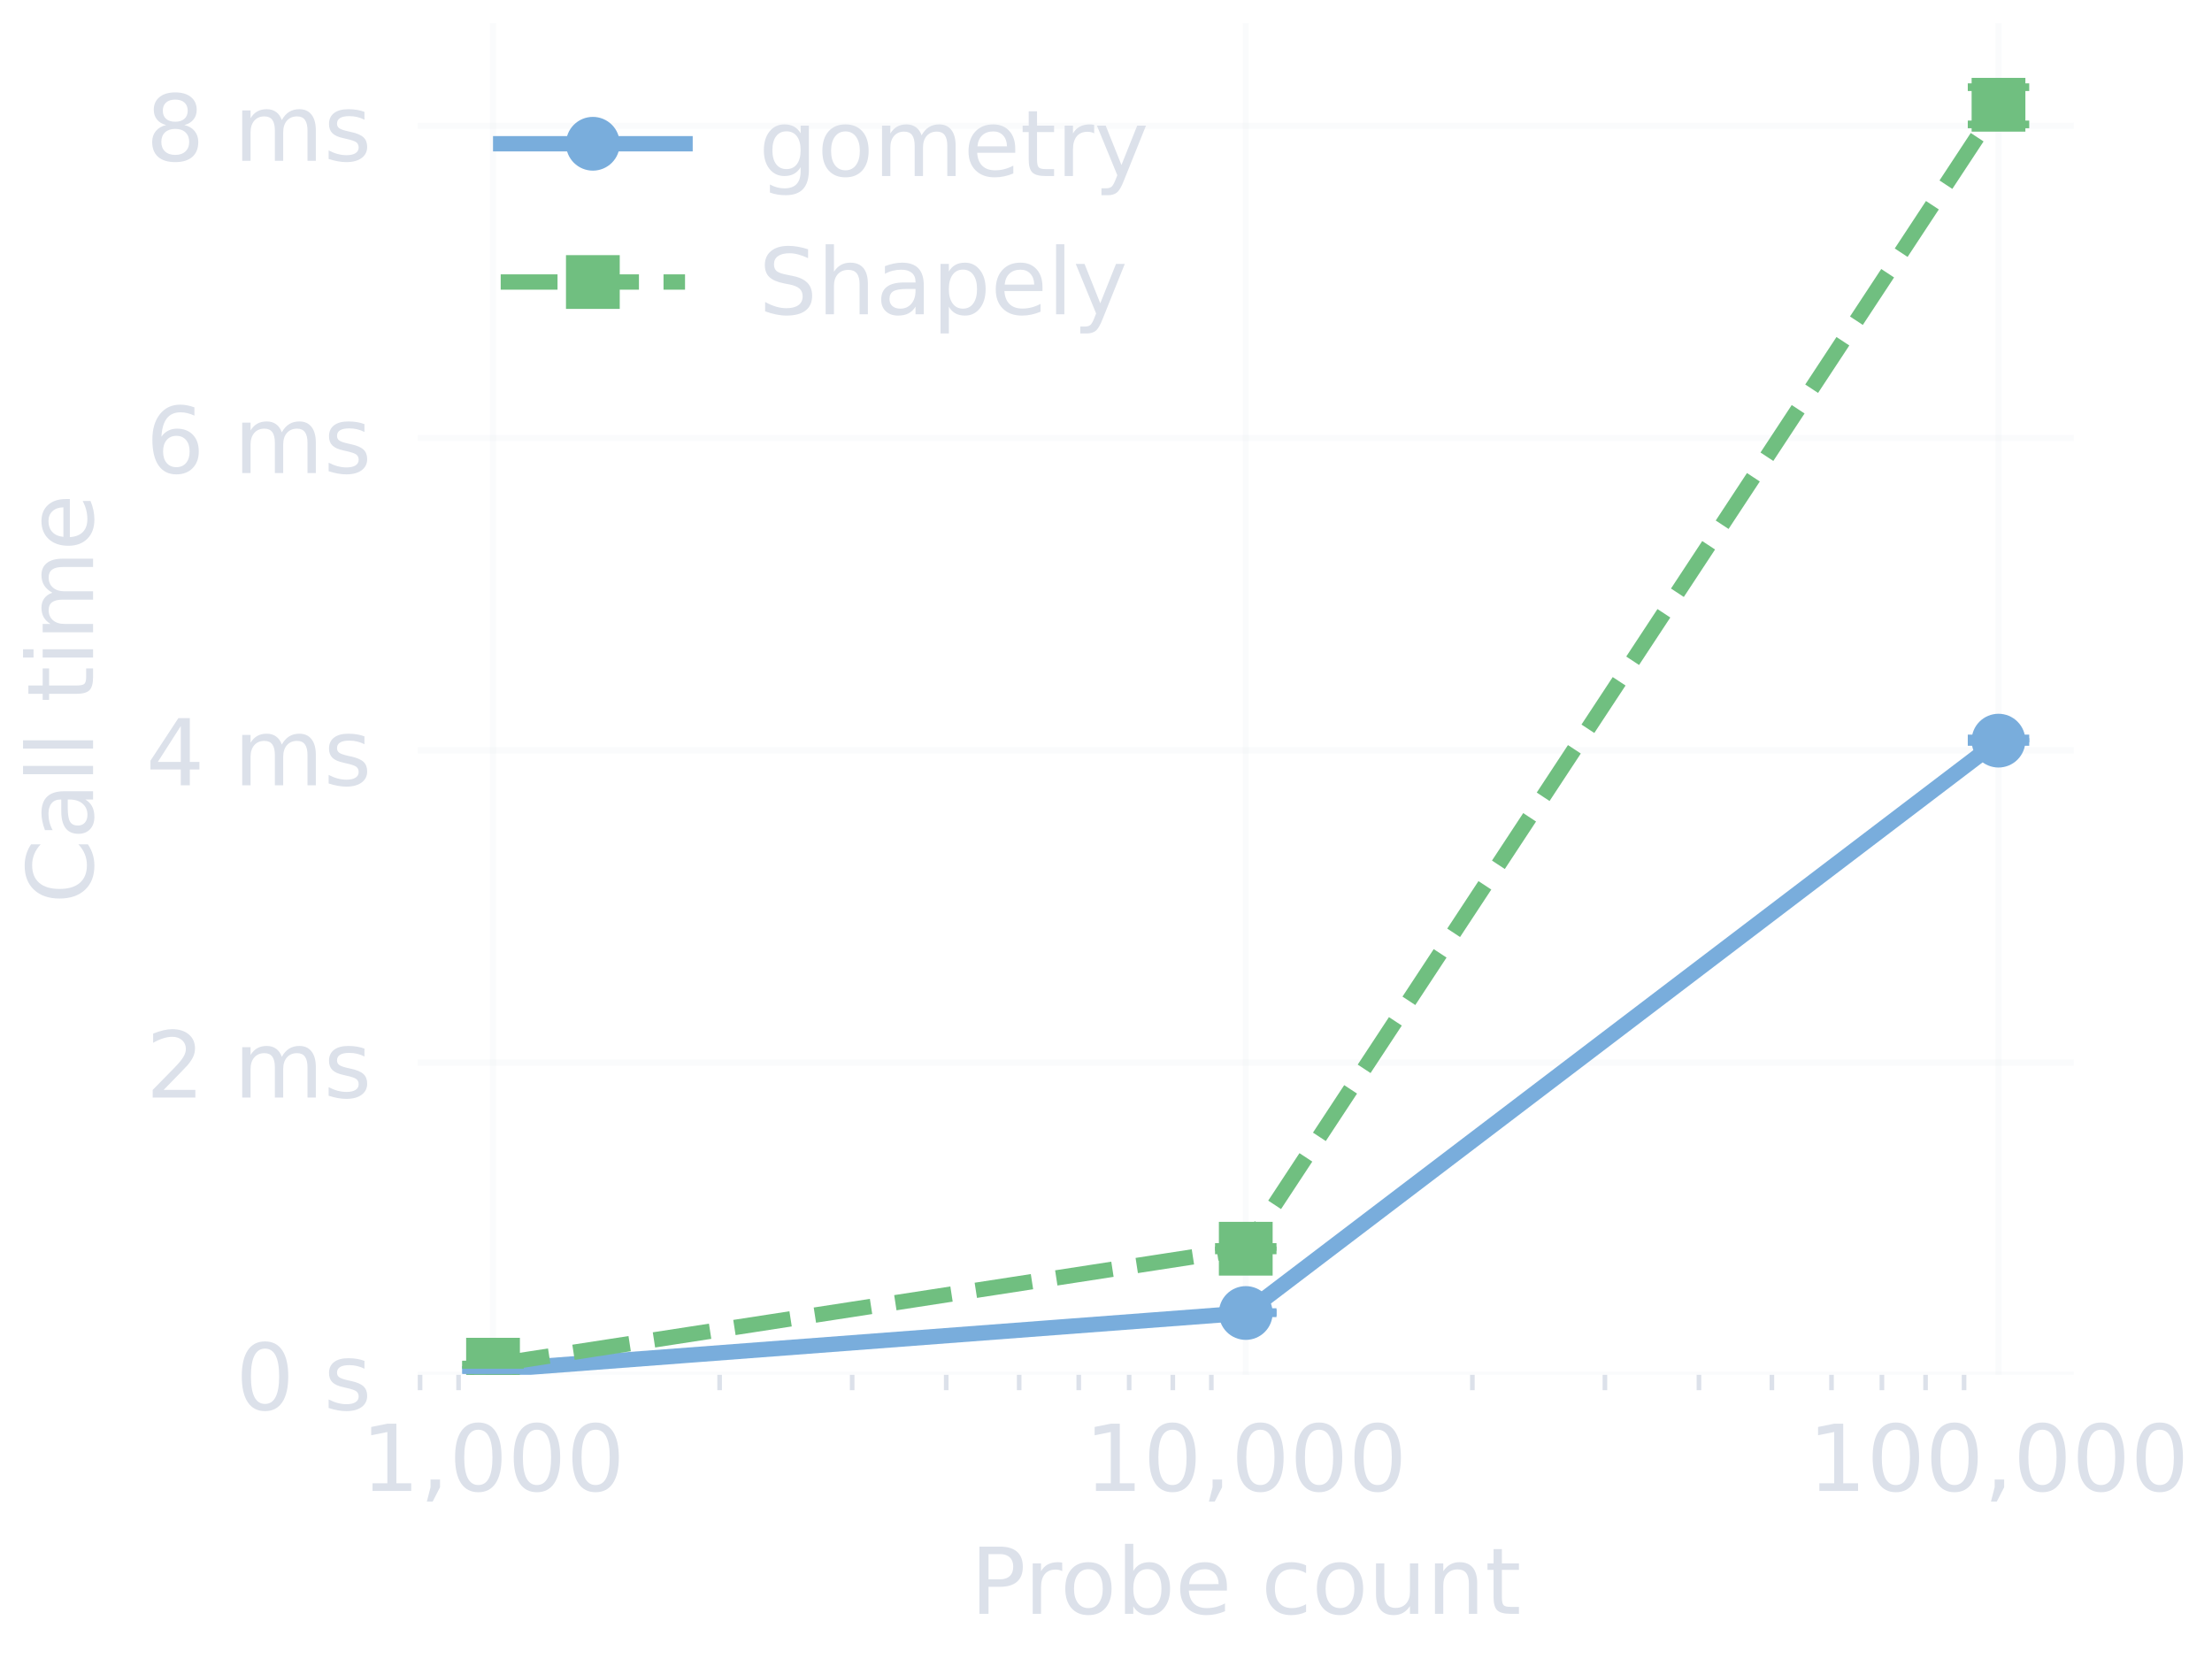
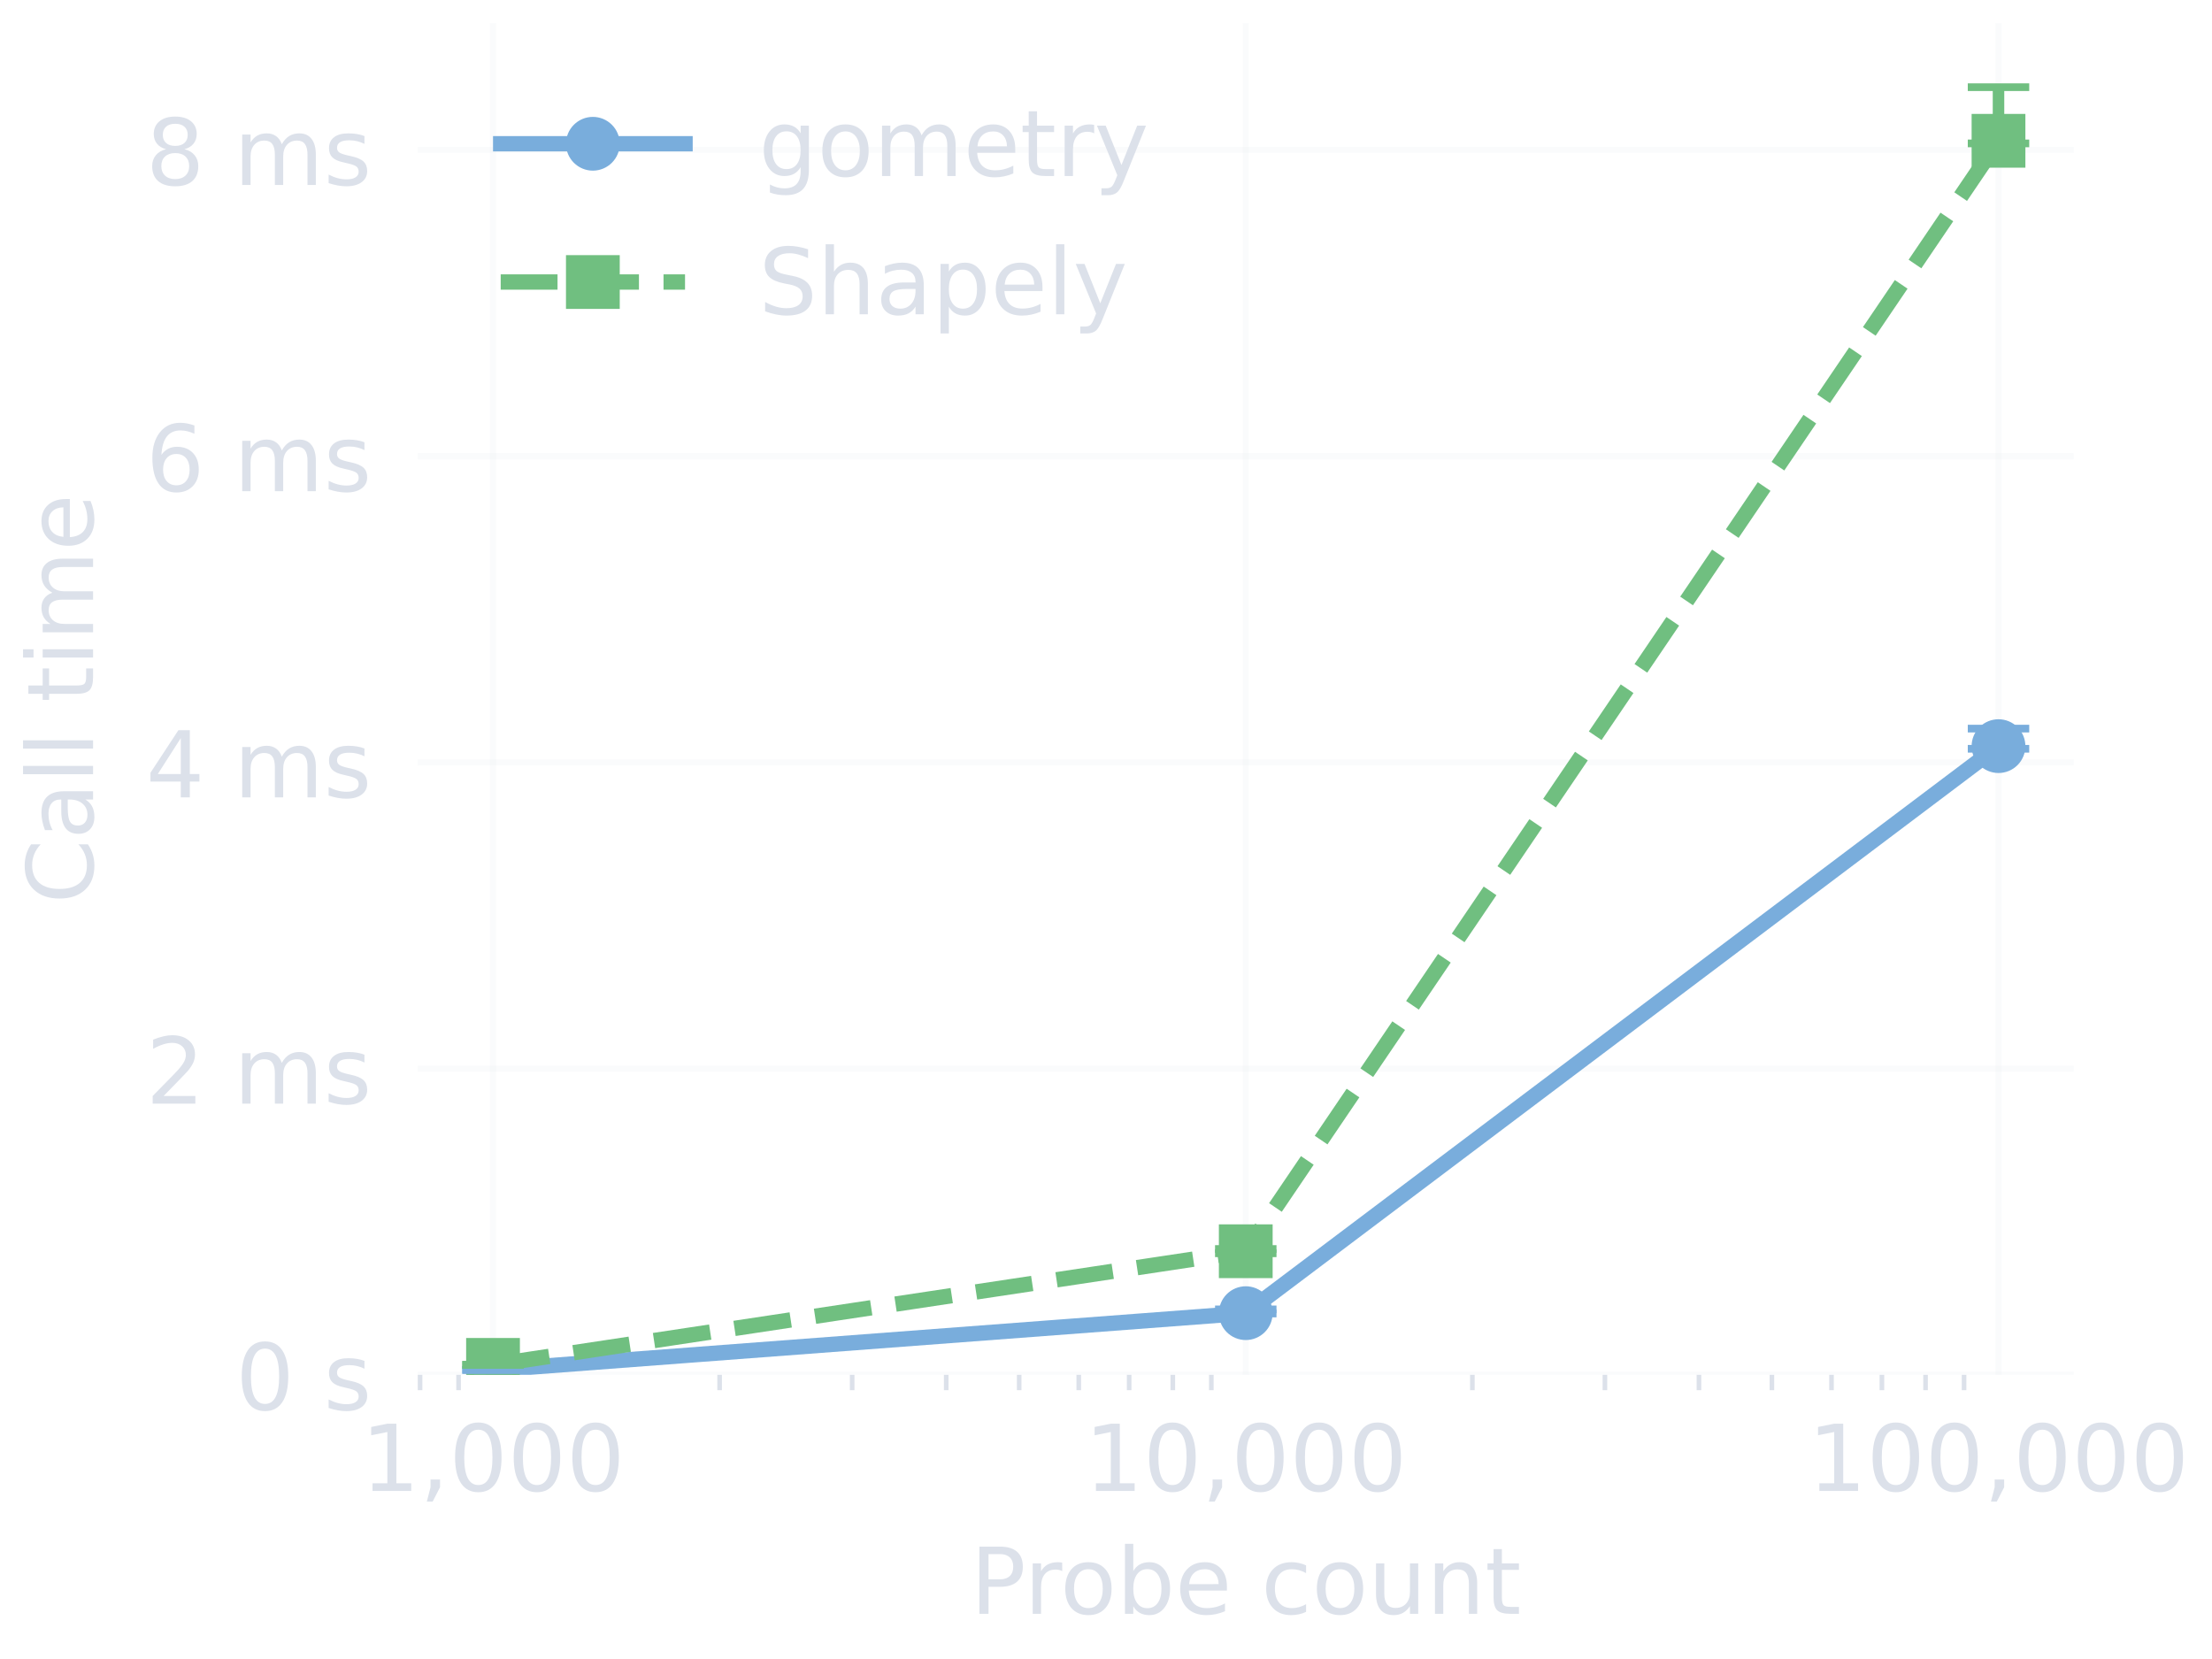
<svg xmlns="http://www.w3.org/2000/svg" xmlns:xlink="http://www.w3.org/1999/xlink" width="288pt" height="216pt" viewBox="0 0 288 216" version="1.1">
  <defs>
    <style type="text/css">*{stroke-linejoin: round; stroke-linecap: butt}</style>
  </defs>
  <g id="figure_1">
    <g id="patch_1">
      <path d="M 0 216 L 288 216 L 288 0 L 0 0 L 0 216 z " style="fill: none" />
    </g>
    <g id="axes_1">
      <g id="patch_2">
        <path d="M 54.39 178.999 L 270.003 178.999 L 270.003 3 L 54.39 3 L 54.39 178.999 z " style="fill: none" />
      </g>
      <g id="matplotlib.axis_1">
        <g id="xtick_1">
          <g id="line2d_1">
            <path d="M 64.191 178.999 L 64.191 3 " clip-path="url(#p1ff1b68c30)" style="fill: none; stroke: #dce1ea; stroke-opacity: 0.16; stroke-width: 0.8; stroke-linecap: square" />
          </g>
          <g id="line2d_2" />
          <g id="text_1">
            <g style="fill: #dce1ea" transform="translate(47.01367 194.116) scale(0.12 -0.12)">
              <defs>
                <path id="DejaVuSans-14" d="M 794 531 L 1825 531 L 1825 4091 L 703 3866 L 703 4441 L 1819 4666 L 2450 4666 L 2450 531 L 3481 531 L 3481 0 L 794 0 L 794 531 z " transform="scale(0.015625)" />
                <path id="DejaVuSans-f" d="M 750 794 L 1409 794 L 1409 256 L 897 -744 L 494 -744 L 750 256 L 750 794 z " transform="scale(0.015625)" />
                <path id="DejaVuSans-13" d="M 2034 4250 Q 1547 4250 1301 3770 Q 1056 3291 1056 2328 Q 1056 1369 1301 889 Q 1547 409 2034 409 Q 2525 409 2770 889 Q 3016 1369 3016 2328 Q 3016 3291 2770 3770 Q 2525 4250 2034 4250 z M 2034 4750 Q 2819 4750 3233 4129 Q 3647 3509 3647 2328 Q 3647 1150 3233 529 Q 2819 -91 2034 -91 Q 1250 -91 836 529 Q 422 1150 422 2328 Q 422 3509 836 4129 Q 1250 4750 2034 4750 z " transform="scale(0.015625)" />
              </defs>
              <use xlink:href="#DejaVuSans-14" />
              <use xlink:href="#DejaVuSans-f" transform="translate(63.625 0)" />
              <use xlink:href="#DejaVuSans-13" transform="translate(95.40625 0)" />
              <use xlink:href="#DejaVuSans-13" transform="translate(159.0312 0)" />
              <use xlink:href="#DejaVuSans-13" transform="translate(222.6562 0)" />
            </g>
          </g>
        </g>
        <g id="xtick_2">
          <g id="line2d_3">
            <path d="M 162.197 178.999 L 162.197 3 " clip-path="url(#p1ff1b68c30)" style="fill: none; stroke: #dce1ea; stroke-opacity: 0.16; stroke-width: 0.8; stroke-linecap: square" />
          </g>
          <g id="line2d_4" />
          <g id="text_2">
            <g style="fill: #dce1ea" transform="translate(141.2023 194.116) scale(0.12 -0.12)">
              <use xlink:href="#DejaVuSans-14" />
              <use xlink:href="#DejaVuSans-13" transform="translate(63.625 0)" />
              <use xlink:href="#DejaVuSans-f" transform="translate(127.25 0)" />
              <use xlink:href="#DejaVuSans-13" transform="translate(159.0312 0)" />
              <use xlink:href="#DejaVuSans-13" transform="translate(222.6562 0)" />
              <use xlink:href="#DejaVuSans-13" transform="translate(286.2812 0)" />
            </g>
          </g>
        </g>
        <g id="xtick_3">
          <g id="line2d_5">
            <path d="M 260.203 178.999 L 260.203 3 " clip-path="url(#p1ff1b68c30)" style="fill: none; stroke: #dce1ea; stroke-opacity: 0.16; stroke-width: 0.8; stroke-linecap: square" />
          </g>
          <g id="line2d_6" />
          <g id="text_3">
            <g style="fill: #dce1ea" transform="translate(235.391 194.116) scale(0.12 -0.12)">
              <use xlink:href="#DejaVuSans-14" />
              <use xlink:href="#DejaVuSans-13" transform="translate(63.625 0)" />
              <use xlink:href="#DejaVuSans-13" transform="translate(127.25 0)" />
              <use xlink:href="#DejaVuSans-f" transform="translate(190.875 0)" />
              <use xlink:href="#DejaVuSans-13" transform="translate(222.6562 0)" />
              <use xlink:href="#DejaVuSans-13" transform="translate(286.2812 0)" />
              <use xlink:href="#DejaVuSans-13" transform="translate(349.9062 0)" />
            </g>
          </g>
        </g>
        <g id="xtick_4">
          <g id="line2d_7">
            <defs>
              <path id="md4abb4879c" d="M 0 0 L 0 2 " style="stroke: #dce1ea; stroke-width: 0.6" />
            </defs>
            <g>
              <use xlink:href="#md4abb4879c" x="54.693" y="178.999" style="fill: #dce1ea; stroke: #dce1ea; stroke-width: 0.6" />
            </g>
          </g>
        </g>
        <g id="xtick_5">
          <g id="line2d_8">
            <g>
              <use xlink:href="#md4abb4879c" x="59.706" y="178.999" style="fill: #dce1ea; stroke: #dce1ea; stroke-width: 0.6" />
            </g>
          </g>
        </g>
        <g id="xtick_6">
          <g id="line2d_9">
            <g>
              <use xlink:href="#md4abb4879c" x="93.693" y="178.999" style="fill: #dce1ea; stroke: #dce1ea; stroke-width: 0.6" />
            </g>
          </g>
        </g>
        <g id="xtick_7">
          <g id="line2d_10">
            <g>
              <use xlink:href="#md4abb4879c" x="110.951" y="178.999" style="fill: #dce1ea; stroke: #dce1ea; stroke-width: 0.6" />
            </g>
          </g>
        </g>
        <g id="xtick_8">
          <g id="line2d_11">
            <g>
              <use xlink:href="#md4abb4879c" x="123.196" y="178.999" style="fill: #dce1ea; stroke: #dce1ea; stroke-width: 0.6" />
            </g>
          </g>
        </g>
        <g id="xtick_9">
          <g id="line2d_12">
            <g>
              <use xlink:href="#md4abb4879c" x="132.694" y="178.999" style="fill: #dce1ea; stroke: #dce1ea; stroke-width: 0.6" />
            </g>
          </g>
        </g>
        <g id="xtick_10">
          <g id="line2d_13">
            <g>
              <use xlink:href="#md4abb4879c" x="140.454" y="178.999" style="fill: #dce1ea; stroke: #dce1ea; stroke-width: 0.6" />
            </g>
          </g>
        </g>
        <g id="xtick_11">
          <g id="line2d_14">
            <g>
              <use xlink:href="#md4abb4879c" x="147.015" y="178.999" style="fill: #dce1ea; stroke: #dce1ea; stroke-width: 0.6" />
            </g>
          </g>
        </g>
        <g id="xtick_12">
          <g id="line2d_15">
            <g>
              <use xlink:href="#md4abb4879c" x="152.699" y="178.999" style="fill: #dce1ea; stroke: #dce1ea; stroke-width: 0.6" />
            </g>
          </g>
        </g>
        <g id="xtick_13">
          <g id="line2d_16">
            <g>
              <use xlink:href="#md4abb4879c" x="157.712" y="178.999" style="fill: #dce1ea; stroke: #dce1ea; stroke-width: 0.6" />
            </g>
          </g>
        </g>
        <g id="xtick_14">
          <g id="line2d_17">
            <g>
              <use xlink:href="#md4abb4879c" x="191.7" y="178.999" style="fill: #dce1ea; stroke: #dce1ea; stroke-width: 0.6" />
            </g>
          </g>
        </g>
        <g id="xtick_15">
          <g id="line2d_18">
            <g>
              <use xlink:href="#md4abb4879c" x="208.958" y="178.999" style="fill: #dce1ea; stroke: #dce1ea; stroke-width: 0.6" />
            </g>
          </g>
        </g>
        <g id="xtick_16">
          <g id="line2d_19">
            <g>
              <use xlink:href="#md4abb4879c" x="221.202" y="178.999" style="fill: #dce1ea; stroke: #dce1ea; stroke-width: 0.6" />
            </g>
          </g>
        </g>
        <g id="xtick_17">
          <g id="line2d_20">
            <g>
              <use xlink:href="#md4abb4879c" x="230.7" y="178.999" style="fill: #dce1ea; stroke: #dce1ea; stroke-width: 0.6" />
            </g>
          </g>
        </g>
        <g id="xtick_18">
          <g id="line2d_21">
            <g>
              <use xlink:href="#md4abb4879c" x="238.46" y="178.999" style="fill: #dce1ea; stroke: #dce1ea; stroke-width: 0.6" />
            </g>
          </g>
        </g>
        <g id="xtick_19">
          <g id="line2d_22">
            <g>
              <use xlink:href="#md4abb4879c" x="245.022" y="178.999" style="fill: #dce1ea; stroke: #dce1ea; stroke-width: 0.6" />
            </g>
          </g>
        </g>
        <g id="xtick_20">
          <g id="line2d_23">
            <g>
              <use xlink:href="#md4abb4879c" x="250.705" y="178.999" style="fill: #dce1ea; stroke: #dce1ea; stroke-width: 0.6" />
            </g>
          </g>
        </g>
        <g id="xtick_21">
          <g id="line2d_24">
            <g>
              <use xlink:href="#md4abb4879c" x="255.718" y="178.999" style="fill: #dce1ea; stroke: #dce1ea; stroke-width: 0.6" />
            </g>
          </g>
        </g>
        <g id="text_4">
          <g style="fill: #dce1ea" transform="translate(126.343 210.1169) scale(0.12 -0.12)">
            <defs>
              <path id="DejaVuSans-33" d="M 1259 4147 L 1259 2394 L 2053 2394 Q 2494 2394 2734 2622 Q 2975 2850 2975 3272 Q 2975 3691 2734 3919 Q 2494 4147 2053 4147 L 1259 4147 z M 628 4666 L 2053 4666 Q 2838 4666 3239 4311 Q 3641 3956 3641 3272 Q 3641 2581 3239 2228 Q 2838 1875 2053 1875 L 1259 1875 L 1259 0 L 628 0 L 628 4666 z " transform="scale(0.015625)" />
              <path id="DejaVuSans-55" d="M 2631 2963 Q 2534 3019 2420 3045 Q 2306 3072 2169 3072 Q 1681 3072 1420 2755 Q 1159 2438 1159 1844 L 1159 0 L 581 0 L 581 3500 L 1159 3500 L 1159 2956 Q 1341 3275 1631 3429 Q 1922 3584 2338 3584 Q 2397 3584 2469 3576 Q 2541 3569 2628 3553 L 2631 2963 z " transform="scale(0.015625)" />
              <path id="DejaVuSans-52" d="M 1959 3097 Q 1497 3097 1228 2736 Q 959 2375 959 1747 Q 959 1119 1226 758 Q 1494 397 1959 397 Q 2419 397 2687 759 Q 2956 1122 2956 1747 Q 2956 2369 2687 2733 Q 2419 3097 1959 3097 z M 1959 3584 Q 2709 3584 3137 3096 Q 3566 2609 3566 1747 Q 3566 888 3137 398 Q 2709 -91 1959 -91 Q 1206 -91 779 398 Q 353 888 353 1747 Q 353 2609 779 3096 Q 1206 3584 1959 3584 z " transform="scale(0.015625)" />
              <path id="DejaVuSans-45" d="M 3116 1747 Q 3116 2381 2855 2742 Q 2594 3103 2138 3103 Q 1681 3103 1420 2742 Q 1159 2381 1159 1747 Q 1159 1113 1420 752 Q 1681 391 2138 391 Q 2594 391 2855 752 Q 3116 1113 3116 1747 z M 1159 2969 Q 1341 3281 1617 3432 Q 1894 3584 2278 3584 Q 2916 3584 3314 3078 Q 3713 2572 3713 1747 Q 3713 922 3314 415 Q 2916 -91 2278 -91 Q 1894 -91 1617 61 Q 1341 213 1159 525 L 1159 0 L 581 0 L 581 4863 L 1159 4863 L 1159 2969 z " transform="scale(0.015625)" />
              <path id="DejaVuSans-48" d="M 3597 1894 L 3597 1613 L 953 1613 Q 991 1019 1311 708 Q 1631 397 2203 397 Q 2534 397 2845 478 Q 3156 559 3463 722 L 3463 178 Q 3153 47 2828 -22 Q 2503 -91 2169 -91 Q 1331 -91 842 396 Q 353 884 353 1716 Q 353 2575 817 3079 Q 1281 3584 2069 3584 Q 2775 3584 3186 3129 Q 3597 2675 3597 1894 z M 3022 2063 Q 3016 2534 2758 2815 Q 2500 3097 2075 3097 Q 1594 3097 1305 2825 Q 1016 2553 972 2059 L 3022 2063 z " transform="scale(0.015625)" />
              <path id="DejaVuSans-3" transform="scale(0.015625)" />
              <path id="DejaVuSans-46" d="M 3122 3366 L 3122 2828 Q 2878 2963 2633 3030 Q 2388 3097 2138 3097 Q 1578 3097 1268 2742 Q 959 2388 959 1747 Q 959 1106 1268 751 Q 1578 397 2138 397 Q 2388 397 2633 464 Q 2878 531 3122 666 L 3122 134 Q 2881 22 2623 -34 Q 2366 -91 2075 -91 Q 1284 -91 818 406 Q 353 903 353 1747 Q 353 2603 823 3093 Q 1294 3584 2113 3584 Q 2378 3584 2631 3529 Q 2884 3475 3122 3366 z " transform="scale(0.015625)" />
              <path id="DejaVuSans-58" d="M 544 1381 L 544 3500 L 1119 3500 L 1119 1403 Q 1119 906 1312 657 Q 1506 409 1894 409 Q 2359 409 2629 706 Q 2900 1003 2900 1516 L 2900 3500 L 3475 3500 L 3475 0 L 2900 0 L 2900 538 Q 2691 219 2414 64 Q 2138 -91 1772 -91 Q 1169 -91 856 284 Q 544 659 544 1381 z M 1991 3584 L 1991 3584 z " transform="scale(0.015625)" />
              <path id="DejaVuSans-51" d="M 3513 2113 L 3513 0 L 2938 0 L 2938 2094 Q 2938 2591 2744 2837 Q 2550 3084 2163 3084 Q 1697 3084 1428 2787 Q 1159 2491 1159 1978 L 1159 0 L 581 0 L 581 3500 L 1159 3500 L 1159 2956 Q 1366 3272 1645 3428 Q 1925 3584 2291 3584 Q 2894 3584 3203 3211 Q 3513 2838 3513 2113 z " transform="scale(0.015625)" />
              <path id="DejaVuSans-57" d="M 1172 4494 L 1172 3500 L 2356 3500 L 2356 3053 L 1172 3053 L 1172 1153 Q 1172 725 1289 603 Q 1406 481 1766 481 L 2356 481 L 2356 0 L 1766 0 Q 1100 0 847 248 Q 594 497 594 1153 L 594 3053 L 172 3053 L 172 3500 L 594 3500 L 594 4494 L 1172 4494 z " transform="scale(0.015625)" />
            </defs>
            <use xlink:href="#DejaVuSans-33" />
            <use xlink:href="#DejaVuSans-55" transform="translate(58.54688 0)" />
            <use xlink:href="#DejaVuSans-52" transform="translate(97.45312 0)" />
            <use xlink:href="#DejaVuSans-45" transform="translate(158.6406 0)" />
            <use xlink:href="#DejaVuSans-48" transform="translate(222.125 0)" />
            <use xlink:href="#DejaVuSans-3" transform="translate(283.6562 0)" />
            <use xlink:href="#DejaVuSans-46" transform="translate(315.4375 0)" />
            <use xlink:href="#DejaVuSans-52" transform="translate(370.4219 0)" />
            <use xlink:href="#DejaVuSans-58" transform="translate(431.6094 0)" />
            <use xlink:href="#DejaVuSans-51" transform="translate(494.9844 0)" />
            <use xlink:href="#DejaVuSans-57" transform="translate(558.3594 0)" />
          </g>
        </g>
      </g>
      <g id="matplotlib.axis_2">
        <g id="ytick_1">
          <g id="line2d_25">
            <path d="M 54.39 178.999 L 270.003 178.999 " clip-path="url(#p1ff1b68c30)" style="fill: none; stroke: #dce1ea; stroke-opacity: 0.16; stroke-width: 0.8; stroke-linecap: square" />
          </g>
          <g id="line2d_26" />
          <g id="text_5">
            <g style="fill: #dce1ea" transform="translate(30.68993 183.5574) scale(0.12 -0.12)">
              <defs>
                <path id="DejaVuSans-56" d="M 2834 3397 L 2834 2853 Q 2591 2978 2328 3040 Q 2066 3103 1784 3103 Q 1356 3103 1142 2972 Q 928 2841 928 2578 Q 928 2378 1081 2264 Q 1234 2150 1697 2047 L 1894 2003 Q 2506 1872 2764 1633 Q 3022 1394 3022 966 Q 3022 478 2636 193 Q 2250 -91 1575 -91 Q 1294 -91 989 -36 Q 684 19 347 128 L 347 722 Q 666 556 975 473 Q 1284 391 1588 391 Q 1994 391 2212 530 Q 2431 669 2431 922 Q 2431 1156 2273 1281 Q 2116 1406 1581 1522 L 1381 1569 Q 847 1681 609 1914 Q 372 2147 372 2553 Q 372 3047 722 3315 Q 1072 3584 1716 3584 Q 2034 3584 2315 3537 Q 2597 3491 2834 3397 z " transform="scale(0.015625)" />
              </defs>
              <use xlink:href="#DejaVuSans-13" />
              <use xlink:href="#DejaVuSans-3" transform="translate(63.625 0)" />
              <use xlink:href="#DejaVuSans-56" transform="translate(95.40625 0)" />
            </g>
          </g>
        </g>
        <g id="ytick_2">
          <g id="line2d_27">
-             <path d="M 54.39 138.344 L 270.003 138.344 " clip-path="url(#p1ff1b68c30)" style="fill: none; stroke: #dce1ea; stroke-opacity: 0.16; stroke-width: 0.8; stroke-linecap: square" />
+             <path d="M 54.39 139.13 L 270.003 139.13 " clip-path="url(#p1ff1b68c30)" style="fill: none; stroke: #dce1ea; stroke-opacity: 0.16; stroke-width: 0.8; stroke-linecap: square" />
          </g>
          <g id="line2d_28" />
          <g id="text_6">
-             <g style="fill: #dce1ea" transform="translate(19.00118 142.9022) scale(0.12 -0.12)">
+             <g style="fill: #dce1ea" transform="translate(19.00118 143.6891) scale(0.12 -0.12)">
              <defs>
                <path id="DejaVuSans-15" d="M 1228 531 L 3431 531 L 3431 0 L 469 0 L 469 531 Q 828 903 1448 1529 Q 2069 2156 2228 2338 Q 2531 2678 2651 2914 Q 2772 3150 2772 3378 Q 2772 3750 2511 3984 Q 2250 4219 1831 4219 Q 1534 4219 1204 4116 Q 875 4013 500 3803 L 500 4441 Q 881 4594 1212 4672 Q 1544 4750 1819 4750 Q 2544 4750 2975 4387 Q 3406 4025 3406 3419 Q 3406 3131 3298 2873 Q 3191 2616 2906 2266 Q 2828 2175 2409 1742 Q 1991 1309 1228 531 z " transform="scale(0.015625)" />
                <path id="DejaVuSans-50" d="M 3328 2828 Q 3544 3216 3844 3400 Q 4144 3584 4550 3584 Q 5097 3584 5394 3201 Q 5691 2819 5691 2113 L 5691 0 L 5113 0 L 5113 2094 Q 5113 2597 4934 2840 Q 4756 3084 4391 3084 Q 3944 3084 3684 2787 Q 3425 2491 3425 1978 L 3425 0 L 2847 0 L 2847 2094 Q 2847 2600 2669 2842 Q 2491 3084 2119 3084 Q 1678 3084 1418 2786 Q 1159 2488 1159 1978 L 1159 0 L 581 0 L 581 3500 L 1159 3500 L 1159 2956 Q 1356 3278 1631 3431 Q 1906 3584 2284 3584 Q 2666 3584 2933 3390 Q 3200 3197 3328 2828 z " transform="scale(0.015625)" />
              </defs>
              <use xlink:href="#DejaVuSans-15" />
              <use xlink:href="#DejaVuSans-3" transform="translate(63.625 0)" />
              <use xlink:href="#DejaVuSans-50" transform="translate(95.40625 0)" />
              <use xlink:href="#DejaVuSans-56" transform="translate(192.8125 0)" />
            </g>
          </g>
        </g>
        <g id="ytick_3">
          <g id="line2d_29">
-             <path d="M 54.39 97.688 L 270.003 97.688 " clip-path="url(#p1ff1b68c30)" style="fill: none; stroke: #dce1ea; stroke-opacity: 0.16; stroke-width: 0.8; stroke-linecap: square" />
+             <path d="M 54.39 99.262 L 270.003 99.262 " clip-path="url(#p1ff1b68c30)" style="fill: none; stroke: #dce1ea; stroke-opacity: 0.16; stroke-width: 0.8; stroke-linecap: square" />
          </g>
          <g id="line2d_30" />
          <g id="text_7">
-             <g style="fill: #dce1ea" transform="translate(19.00118 102.247) scale(0.12 -0.12)">
+             <g style="fill: #dce1ea" transform="translate(19.00118 103.8207) scale(0.12 -0.12)">
              <defs>
                <path id="DejaVuSans-17" d="M 2419 4116 L 825 1625 L 2419 1625 L 2419 4116 z M 2253 4666 L 3047 4666 L 3047 1625 L 3713 1625 L 3713 1100 L 3047 1100 L 3047 0 L 2419 0 L 2419 1100 L 313 1100 L 313 1709 L 2253 4666 z " transform="scale(0.015625)" />
              </defs>
              <use xlink:href="#DejaVuSans-17" />
              <use xlink:href="#DejaVuSans-3" transform="translate(63.625 0)" />
              <use xlink:href="#DejaVuSans-50" transform="translate(95.40625 0)" />
              <use xlink:href="#DejaVuSans-56" transform="translate(192.8125 0)" />
            </g>
          </g>
        </g>
        <g id="ytick_4">
          <g id="line2d_31">
-             <path d="M 54.39 57.033 L 270.003 57.033 " clip-path="url(#p1ff1b68c30)" style="fill: none; stroke: #dce1ea; stroke-opacity: 0.16; stroke-width: 0.8; stroke-linecap: square" />
+             <path d="M 54.39 59.394 L 270.003 59.394 " clip-path="url(#p1ff1b68c30)" style="fill: none; stroke: #dce1ea; stroke-opacity: 0.16; stroke-width: 0.8; stroke-linecap: square" />
          </g>
          <g id="line2d_32" />
          <g id="text_8">
-             <g style="fill: #dce1ea" transform="translate(19.00118 61.59186) scale(0.12 -0.12)">
+             <g style="fill: #dce1ea" transform="translate(19.00118 63.95232) scale(0.12 -0.12)">
              <defs>
                <path id="DejaVuSans-19" d="M 2113 2584 Q 1688 2584 1439 2293 Q 1191 2003 1191 1497 Q 1191 994 1439 701 Q 1688 409 2113 409 Q 2538 409 2786 701 Q 3034 994 3034 1497 Q 3034 2003 2786 2293 Q 2538 2584 2113 2584 z M 3366 4563 L 3366 3988 Q 3128 4100 2886 4159 Q 2644 4219 2406 4219 Q 1781 4219 1451 3797 Q 1122 3375 1075 2522 Q 1259 2794 1537 2939 Q 1816 3084 2150 3084 Q 2853 3084 3261 2657 Q 3669 2231 3669 1497 Q 3669 778 3244 343 Q 2819 -91 2113 -91 Q 1303 -91 875 529 Q 447 1150 447 2328 Q 447 3434 972 4092 Q 1497 4750 2381 4750 Q 2619 4750 2861 4703 Q 3103 4656 3366 4563 z " transform="scale(0.015625)" />
              </defs>
              <use xlink:href="#DejaVuSans-19" />
              <use xlink:href="#DejaVuSans-3" transform="translate(63.625 0)" />
              <use xlink:href="#DejaVuSans-50" transform="translate(95.40625 0)" />
              <use xlink:href="#DejaVuSans-56" transform="translate(192.8125 0)" />
            </g>
          </g>
        </g>
        <g id="ytick_5">
          <g id="line2d_33">
-             <path d="M 54.39 16.378 L 270.003 16.378 " clip-path="url(#p1ff1b68c30)" style="fill: none; stroke: #dce1ea; stroke-opacity: 0.16; stroke-width: 0.8; stroke-linecap: square" />
+             <path d="M 54.39 19.525 L 270.003 19.525 " clip-path="url(#p1ff1b68c30)" style="fill: none; stroke: #dce1ea; stroke-opacity: 0.16; stroke-width: 0.8; stroke-linecap: square" />
          </g>
          <g id="line2d_34" />
          <g id="text_9">
-             <g style="fill: #dce1ea" transform="translate(19.00118 20.93668) scale(0.12 -0.12)">
+             <g style="fill: #dce1ea" transform="translate(19.00118 24.08395) scale(0.12 -0.12)">
              <defs>
                <path id="DejaVuSans-1b" d="M 2034 2216 Q 1584 2216 1326 1975 Q 1069 1734 1069 1313 Q 1069 891 1326 650 Q 1584 409 2034 409 Q 2484 409 2743 651 Q 3003 894 3003 1313 Q 3003 1734 2745 1975 Q 2488 2216 2034 2216 z M 1403 2484 Q 997 2584 770 2862 Q 544 3141 544 3541 Q 544 4100 942 4425 Q 1341 4750 2034 4750 Q 2731 4750 3128 4425 Q 3525 4100 3525 3541 Q 3525 3141 3298 2862 Q 3072 2584 2669 2484 Q 3125 2378 3379 2068 Q 3634 1759 3634 1313 Q 3634 634 3220 271 Q 2806 -91 2034 -91 Q 1263 -91 848 271 Q 434 634 434 1313 Q 434 1759 690 2068 Q 947 2378 1403 2484 z M 1172 3481 Q 1172 3119 1398 2916 Q 1625 2713 2034 2713 Q 2441 2713 2670 2916 Q 2900 3119 2900 3481 Q 2900 3844 2670 4047 Q 2441 4250 2034 4250 Q 1625 4250 1398 4047 Q 1172 3844 1172 3481 z " transform="scale(0.015625)" />
              </defs>
              <use xlink:href="#DejaVuSans-1b" />
              <use xlink:href="#DejaVuSans-3" transform="translate(63.625 0)" />
              <use xlink:href="#DejaVuSans-50" transform="translate(95.40625 0)" />
              <use xlink:href="#DejaVuSans-56" transform="translate(192.8125 0)" />
            </g>
          </g>
        </g>
        <g id="text_10">
          <g style="fill: #dce1ea" transform="translate(12.11837 117.662) rotate(-90) scale(0.12 -0.12)">
            <defs>
              <path id="DejaVuSans-26" d="M 4122 4306 L 4122 3641 Q 3803 3938 3442 4084 Q 3081 4231 2675 4231 Q 1875 4231 1450 3742 Q 1025 3253 1025 2328 Q 1025 1406 1450 917 Q 1875 428 2675 428 Q 3081 428 3442 575 Q 3803 722 4122 1019 L 4122 359 Q 3791 134 3420 21 Q 3050 -91 2638 -91 Q 1578 -91 968 557 Q 359 1206 359 2328 Q 359 3453 968 4101 Q 1578 4750 2638 4750 Q 3056 4750 3426 4639 Q 3797 4528 4122 4306 z " transform="scale(0.015625)" />
              <path id="DejaVuSans-44" d="M 2194 1759 Q 1497 1759 1228 1600 Q 959 1441 959 1056 Q 959 750 1161 570 Q 1363 391 1709 391 Q 2188 391 2477 730 Q 2766 1069 2766 1631 L 2766 1759 L 2194 1759 z M 3341 1997 L 3341 0 L 2766 0 L 2766 531 Q 2569 213 2275 61 Q 1981 -91 1556 -91 Q 1019 -91 701 211 Q 384 513 384 1019 Q 384 1609 779 1909 Q 1175 2209 1959 2209 L 2766 2209 L 2766 2266 Q 2766 2663 2505 2880 Q 2244 3097 1772 3097 Q 1472 3097 1187 3025 Q 903 2953 641 2809 L 641 3341 Q 956 3463 1253 3523 Q 1550 3584 1831 3584 Q 2591 3584 2966 3190 Q 3341 2797 3341 1997 z " transform="scale(0.015625)" />
              <path id="DejaVuSans-4f" d="M 603 4863 L 1178 4863 L 1178 0 L 603 0 L 603 4863 z " transform="scale(0.015625)" />
              <path id="DejaVuSans-4c" d="M 603 3500 L 1178 3500 L 1178 0 L 603 0 L 603 3500 z M 603 4863 L 1178 4863 L 1178 4134 L 603 4134 L 603 4863 z " transform="scale(0.015625)" />
            </defs>
            <use xlink:href="#DejaVuSans-26" />
            <use xlink:href="#DejaVuSans-44" transform="translate(69.82812 0)" />
            <use xlink:href="#DejaVuSans-4f" transform="translate(131.1094 0)" />
            <use xlink:href="#DejaVuSans-4f" transform="translate(158.8906 0)" />
            <use xlink:href="#DejaVuSans-3" transform="translate(186.6719 0)" />
            <use xlink:href="#DejaVuSans-57" transform="translate(218.4531 0)" />
            <use xlink:href="#DejaVuSans-4c" transform="translate(257.6562 0)" />
            <use xlink:href="#DejaVuSans-50" transform="translate(285.4375 0)" />
            <use xlink:href="#DejaVuSans-48" transform="translate(382.8438 0)" />
          </g>
        </g>
      </g>
      <g id="line2d_35">
-         <path d="M 64.191 178.368 L 162.197 170.952 L 260.203 96.431 " clip-path="url(#p1ff1b68c30)" style="fill: none; stroke: #79addc; stroke-width: 2; stroke-linecap: square" />
+         <path d="M 64.191 178.364 L 162.197 170.972 L 260.203 97.145 " clip-path="url(#p1ff1b68c30)" style="fill: none; stroke: #79addc; stroke-width: 2; stroke-linecap: square" />
        <defs>
          <path id="mc495885b15" d="M 0 3 C 0.796 3 1.559 2.684 2.121 2.121 C 2.684 1.559 3 0.796 3 0 C 3 -0.796 2.684 -1.559 2.121 -2.121 C 1.559 -2.684 0.796 -3 0 -3 C -0.796 -3 -1.559 -2.684 -2.121 -2.121 C -2.684 -1.559 -3 -0.796 -3 0 C -3 0.796 -2.684 1.559 -2.121 2.121 C -1.559 2.684 -0.796 3 0 3 z " style="stroke: #79addc" />
        </defs>
        <g clip-path="url(#p1ff1b68c30)">
-           <use xlink:href="#mc495885b15" x="64.191" y="178.368" style="fill: #79addc; stroke: #79addc" />
-           <use xlink:href="#mc495885b15" x="162.197" y="170.952" style="fill: #79addc; stroke: #79addc" />
-           <use xlink:href="#mc495885b15" x="260.203" y="96.431" style="fill: #79addc; stroke: #79addc" />
+           <use xlink:href="#mc495885b15" x="64.191" y="178.364" style="fill: #79addc; stroke: #79addc" />
+           <use xlink:href="#mc495885b15" x="162.197" y="170.972" style="fill: #79addc; stroke: #79addc" />
+           <use xlink:href="#mc495885b15" x="260.203" y="97.145" style="fill: #79addc; stroke: #79addc" />
        </g>
      </g>
      <g id="line2d_36">
-         <path d="M 64.191 177.682 L 162.197 162.582 L 260.203 13.64 " clip-path="url(#p1ff1b68c30)" style="fill: none; stroke-dasharray: 7.4,3.2; stroke-dashoffset: 0; stroke: #70bf80; stroke-width: 2" />
+         <path d="M 64.191 177.703 L 162.197 162.91 L 260.203 18.332 " clip-path="url(#p1ff1b68c30)" style="fill: none; stroke-dasharray: 7.4,3.2; stroke-dashoffset: 0; stroke: #70bf80; stroke-width: 2" />
        <defs>
          <path id="m3add8ec235" d="M -3 3 L 3 3 L 3 -3 L -3 -3 z " style="stroke: #70bf80; stroke-linejoin: miter" />
        </defs>
        <g clip-path="url(#p1ff1b68c30)">
-           <use xlink:href="#m3add8ec235" x="64.191" y="177.682" style="fill: #70bf80; stroke: #70bf80; stroke-linejoin: miter" />
-           <use xlink:href="#m3add8ec235" x="162.197" y="162.582" style="fill: #70bf80; stroke: #70bf80; stroke-linejoin: miter" />
-           <use xlink:href="#m3add8ec235" x="260.203" y="13.64" style="fill: #70bf80; stroke: #70bf80; stroke-linejoin: miter" />
+           <use xlink:href="#m3add8ec235" x="64.191" y="177.703" style="fill: #70bf80; stroke: #70bf80; stroke-linejoin: miter" />
+           <use xlink:href="#m3add8ec235" x="162.197" y="162.91" style="fill: #70bf80; stroke: #70bf80; stroke-linejoin: miter" />
+           <use xlink:href="#m3add8ec235" x="260.203" y="18.332" style="fill: #70bf80; stroke: #70bf80; stroke-linejoin: miter" />
        </g>
      </g>
      <g id="LineCollection_1">
-         <path d="M 64.191 178.37 L 64.191 178.365 " clip-path="url(#p1ff1b68c30)" style="fill: none; stroke: #79addc; stroke-width: 1.5" />
+         <path d="M 64.191 178.371 L 64.191 178.355 " clip-path="url(#p1ff1b68c30)" style="fill: none; stroke: #79addc; stroke-width: 1.5" />
      </g>
      <g id="line2d_37">
        <defs>
          <path id="m60857985ae" d="M 4 0 L -4 -0 " style="stroke: #79addc" />
        </defs>
        <g clip-path="url(#p1ff1b68c30)">
-           <use xlink:href="#m60857985ae" x="64.191" y="178.37" style="fill: #79addc; stroke: #79addc" />
+           <use xlink:href="#m60857985ae" x="64.191" y="178.371" style="fill: #79addc; stroke: #79addc" />
        </g>
      </g>
      <g id="line2d_38">
        <g clip-path="url(#p1ff1b68c30)">
-           <use xlink:href="#m60857985ae" x="64.191" y="178.365" style="fill: #79addc; stroke: #79addc" />
+           <use xlink:href="#m60857985ae" x="64.191" y="178.355" style="fill: #79addc; stroke: #79addc" />
        </g>
      </g>
      <g id="LineCollection_2">
-         <path d="M 162.197 170.988 L 162.197 170.833 " clip-path="url(#p1ff1b68c30)" style="fill: none; stroke: #79addc; stroke-width: 1.5" />
+         <path d="M 162.197 171.015 L 162.197 170.479 " clip-path="url(#p1ff1b68c30)" style="fill: none; stroke: #79addc; stroke-width: 1.5" />
      </g>
      <g id="line2d_39">
        <g clip-path="url(#p1ff1b68c30)">
-           <use xlink:href="#m60857985ae" x="162.197" y="170.988" style="fill: #79addc; stroke: #79addc" />
+           <use xlink:href="#m60857985ae" x="162.197" y="171.015" style="fill: #79addc; stroke: #79addc" />
        </g>
      </g>
      <g id="line2d_40">
        <g clip-path="url(#p1ff1b68c30)">
-           <use xlink:href="#m60857985ae" x="162.197" y="170.833" style="fill: #79addc; stroke: #79addc" />
+           <use xlink:href="#m60857985ae" x="162.197" y="170.479" style="fill: #79addc; stroke: #79addc" />
        </g>
      </g>
      <g id="LineCollection_3">
-         <path d="M 260.203 96.597 L 260.203 96.147 " clip-path="url(#p1ff1b68c30)" style="fill: none; stroke: #79addc; stroke-width: 1.5" />
+         <path d="M 260.203 97.493 L 260.203 94.862 " clip-path="url(#p1ff1b68c30)" style="fill: none; stroke: #79addc; stroke-width: 1.5" />
      </g>
      <g id="line2d_41">
        <g clip-path="url(#p1ff1b68c30)">
-           <use xlink:href="#m60857985ae" x="260.203" y="96.597" style="fill: #79addc; stroke: #79addc" />
+           <use xlink:href="#m60857985ae" x="260.203" y="97.493" style="fill: #79addc; stroke: #79addc" />
        </g>
      </g>
      <g id="line2d_42">
        <g clip-path="url(#p1ff1b68c30)">
-           <use xlink:href="#m60857985ae" x="260.203" y="96.147" style="fill: #79addc; stroke: #79addc" />
+           <use xlink:href="#m60857985ae" x="260.203" y="94.862" style="fill: #79addc; stroke: #79addc" />
        </g>
      </g>
      <g id="LineCollection_4">
-         <path d="M 64.191 177.696 L 64.191 177.665 " clip-path="url(#p1ff1b68c30)" style="fill: none; stroke: #70bf80; stroke-width: 1.5" />
+         <path d="M 64.191 177.714 L 64.191 177.688 " clip-path="url(#p1ff1b68c30)" style="fill: none; stroke: #70bf80; stroke-width: 1.5" />
      </g>
      <g id="line2d_43">
        <defs>
          <path id="m3a4c5e80bb" d="M 4 0 L -4 -0 " style="stroke: #70bf80" />
        </defs>
        <g clip-path="url(#p1ff1b68c30)">
-           <use xlink:href="#m3a4c5e80bb" x="64.191" y="177.696" style="fill: #70bf80; stroke: #70bf80" />
+           <use xlink:href="#m3a4c5e80bb" x="64.191" y="177.714" style="fill: #70bf80; stroke: #70bf80" />
        </g>
      </g>
      <g id="line2d_44">
        <g clip-path="url(#p1ff1b68c30)">
-           <use xlink:href="#m3a4c5e80bb" x="64.191" y="177.665" style="fill: #70bf80; stroke: #70bf80" />
+           <use xlink:href="#m3a4c5e80bb" x="64.191" y="177.688" style="fill: #70bf80; stroke: #70bf80" />
        </g>
      </g>
      <g id="LineCollection_5">
-         <path d="M 162.197 162.801 L 162.197 162.358 " clip-path="url(#p1ff1b68c30)" style="fill: none; stroke: #70bf80; stroke-width: 1.5" />
+         <path d="M 162.197 163.177 L 162.197 162.619 " clip-path="url(#p1ff1b68c30)" style="fill: none; stroke: #70bf80; stroke-width: 1.5" />
      </g>
      <g id="line2d_45">
        <g clip-path="url(#p1ff1b68c30)">
-           <use xlink:href="#m3a4c5e80bb" x="162.197" y="162.801" style="fill: #70bf80; stroke: #70bf80" />
+           <use xlink:href="#m3a4c5e80bb" x="162.197" y="163.177" style="fill: #70bf80; stroke: #70bf80" />
        </g>
      </g>
      <g id="line2d_46">
        <g clip-path="url(#p1ff1b68c30)">
-           <use xlink:href="#m3a4c5e80bb" x="162.197" y="162.358" style="fill: #70bf80; stroke: #70bf80" />
+           <use xlink:href="#m3a4c5e80bb" x="162.197" y="162.619" style="fill: #70bf80; stroke: #70bf80" />
        </g>
      </g>
      <g id="LineCollection_6">
-         <path d="M 260.203 16.195 L 260.203 11.351 " clip-path="url(#p1ff1b68c30)" style="fill: none; stroke: #70bf80; stroke-width: 1.5" />
+         <path d="M 260.203 18.671 L 260.203 11.351 " clip-path="url(#p1ff1b68c30)" style="fill: none; stroke: #70bf80; stroke-width: 1.5" />
      </g>
      <g id="line2d_47">
        <g clip-path="url(#p1ff1b68c30)">
-           <use xlink:href="#m3a4c5e80bb" x="260.203" y="16.195" style="fill: #70bf80; stroke: #70bf80" />
+           <use xlink:href="#m3a4c5e80bb" x="260.203" y="18.671" style="fill: #70bf80; stroke: #70bf80" />
        </g>
      </g>
      <g id="line2d_48">
        <g clip-path="url(#p1ff1b68c30)">
          <use xlink:href="#m3a4c5e80bb" x="260.203" y="11.351" style="fill: #70bf80; stroke: #70bf80" />
        </g>
      </g>
      <g id="legend_1">
        <g id="line2d_49">
          <path d="M 65.19 18.718 L 77.19 18.718 L 89.19 18.718 " style="fill: none; stroke: #79addc; stroke-width: 2; stroke-linecap: square" />
          <g>
            <use xlink:href="#mc495885b15" x="77.19" y="18.718" style="fill: #79addc; stroke: #79addc" />
          </g>
        </g>
        <g id="text_11">
          <g style="fill: #dce1ea" transform="translate(98.78993 22.91837) scale(0.12 -0.12)">
            <defs>
              <path id="DejaVuSans-4a" d="M 2906 1791 Q 2906 2416 2648 2759 Q 2391 3103 1925 3103 Q 1463 3103 1205 2759 Q 947 2416 947 1791 Q 947 1169 1205 825 Q 1463 481 1925 481 Q 2391 481 2648 825 Q 2906 1169 2906 1791 z M 3481 434 Q 3481 -459 3084 -895 Q 2688 -1331 1869 -1331 Q 1566 -1331 1297 -1286 Q 1028 -1241 775 -1147 L 775 -588 Q 1028 -725 1275 -790 Q 1522 -856 1778 -856 Q 2344 -856 2625 -561 Q 2906 -266 2906 331 L 2906 616 Q 2728 306 2450 153 Q 2172 0 1784 0 Q 1141 0 747 490 Q 353 981 353 1791 Q 353 2603 747 3093 Q 1141 3584 1784 3584 Q 2172 3584 2450 3431 Q 2728 3278 2906 2969 L 2906 3500 L 3481 3500 L 3481 434 z " transform="scale(0.015625)" />
              <path id="DejaVuSans-5c" d="M 2059 -325 Q 1816 -950 1584 -1140 Q 1353 -1331 966 -1331 L 506 -1331 L 506 -850 L 844 -850 Q 1081 -850 1212 -737 Q 1344 -625 1503 -206 L 1606 56 L 191 3500 L 800 3500 L 1894 763 L 2988 3500 L 3597 3500 L 2059 -325 z " transform="scale(0.015625)" />
            </defs>
            <use xlink:href="#DejaVuSans-4a" />
            <use xlink:href="#DejaVuSans-52" transform="translate(63.48438 0)" />
            <use xlink:href="#DejaVuSans-50" transform="translate(124.6719 0)" />
            <use xlink:href="#DejaVuSans-48" transform="translate(222.0781 0)" />
            <use xlink:href="#DejaVuSans-57" transform="translate(283.6094 0)" />
            <use xlink:href="#DejaVuSans-55" transform="translate(322.8125 0)" />
            <use xlink:href="#DejaVuSans-5c" transform="translate(363.9219 0)" />
          </g>
        </g>
        <g id="line2d_50">
          <path d="M 65.19 36.719 L 77.19 36.719 L 89.19 36.719 " style="fill: none; stroke-dasharray: 7.4,3.2; stroke-dashoffset: 0; stroke: #70bf80; stroke-width: 2" />
          <g>
            <use xlink:href="#m3add8ec235" x="77.19" y="36.719" style="fill: #70bf80; stroke: #70bf80; stroke-linejoin: miter" />
          </g>
        </g>
        <g id="text_12">
          <g style="fill: #dce1ea" transform="translate(98.78993 40.9193) scale(0.12 -0.12)">
            <defs>
              <path id="DejaVuSans-36" d="M 3425 4513 L 3425 3897 Q 3066 4069 2747 4153 Q 2428 4238 2131 4238 Q 1616 4238 1336 4038 Q 1056 3838 1056 3469 Q 1056 3159 1242 3001 Q 1428 2844 1947 2747 L 2328 2669 Q 3034 2534 3370 2195 Q 3706 1856 3706 1288 Q 3706 609 3251 259 Q 2797 -91 1919 -91 Q 1588 -91 1214 -16 Q 841 59 441 206 L 441 856 Q 825 641 1194 531 Q 1563 422 1919 422 Q 2459 422 2753 634 Q 3047 847 3047 1241 Q 3047 1584 2836 1778 Q 2625 1972 2144 2069 L 1759 2144 Q 1053 2284 737 2584 Q 422 2884 422 3419 Q 422 4038 858 4394 Q 1294 4750 2059 4750 Q 2388 4750 2728 4690 Q 3069 4631 3425 4513 z " transform="scale(0.015625)" />
              <path id="DejaVuSans-4b" d="M 3513 2113 L 3513 0 L 2938 0 L 2938 2094 Q 2938 2591 2744 2837 Q 2550 3084 2163 3084 Q 1697 3084 1428 2787 Q 1159 2491 1159 1978 L 1159 0 L 581 0 L 581 4863 L 1159 4863 L 1159 2956 Q 1366 3272 1645 3428 Q 1925 3584 2291 3584 Q 2894 3584 3203 3211 Q 3513 2838 3513 2113 z " transform="scale(0.015625)" />
              <path id="DejaVuSans-53" d="M 1159 525 L 1159 -1331 L 581 -1331 L 581 3500 L 1159 3500 L 1159 2969 Q 1341 3281 1617 3432 Q 1894 3584 2278 3584 Q 2916 3584 3314 3078 Q 3713 2572 3713 1747 Q 3713 922 3314 415 Q 2916 -91 2278 -91 Q 1894 -91 1617 61 Q 1341 213 1159 525 z M 3116 1747 Q 3116 2381 2855 2742 Q 2594 3103 2138 3103 Q 1681 3103 1420 2742 Q 1159 2381 1159 1747 Q 1159 1113 1420 752 Q 1681 391 2138 391 Q 2594 391 2855 752 Q 3116 1113 3116 1747 z " transform="scale(0.015625)" />
            </defs>
            <use xlink:href="#DejaVuSans-36" />
            <use xlink:href="#DejaVuSans-4b" transform="translate(63.48438 0)" />
            <use xlink:href="#DejaVuSans-44" transform="translate(126.8594 0)" />
            <use xlink:href="#DejaVuSans-53" transform="translate(188.1406 0)" />
            <use xlink:href="#DejaVuSans-48" transform="translate(251.625 0)" />
            <use xlink:href="#DejaVuSans-4f" transform="translate(313.1562 0)" />
            <use xlink:href="#DejaVuSans-5c" transform="translate(340.9375 0)" />
          </g>
        </g>
      </g>
    </g>
  </g>
  <defs>
    <clipPath id="p1ff1b68c30">
      <rect x="54.39" y="3" width="215.614" height="175.999" />
    </clipPath>
  </defs>
</svg>
